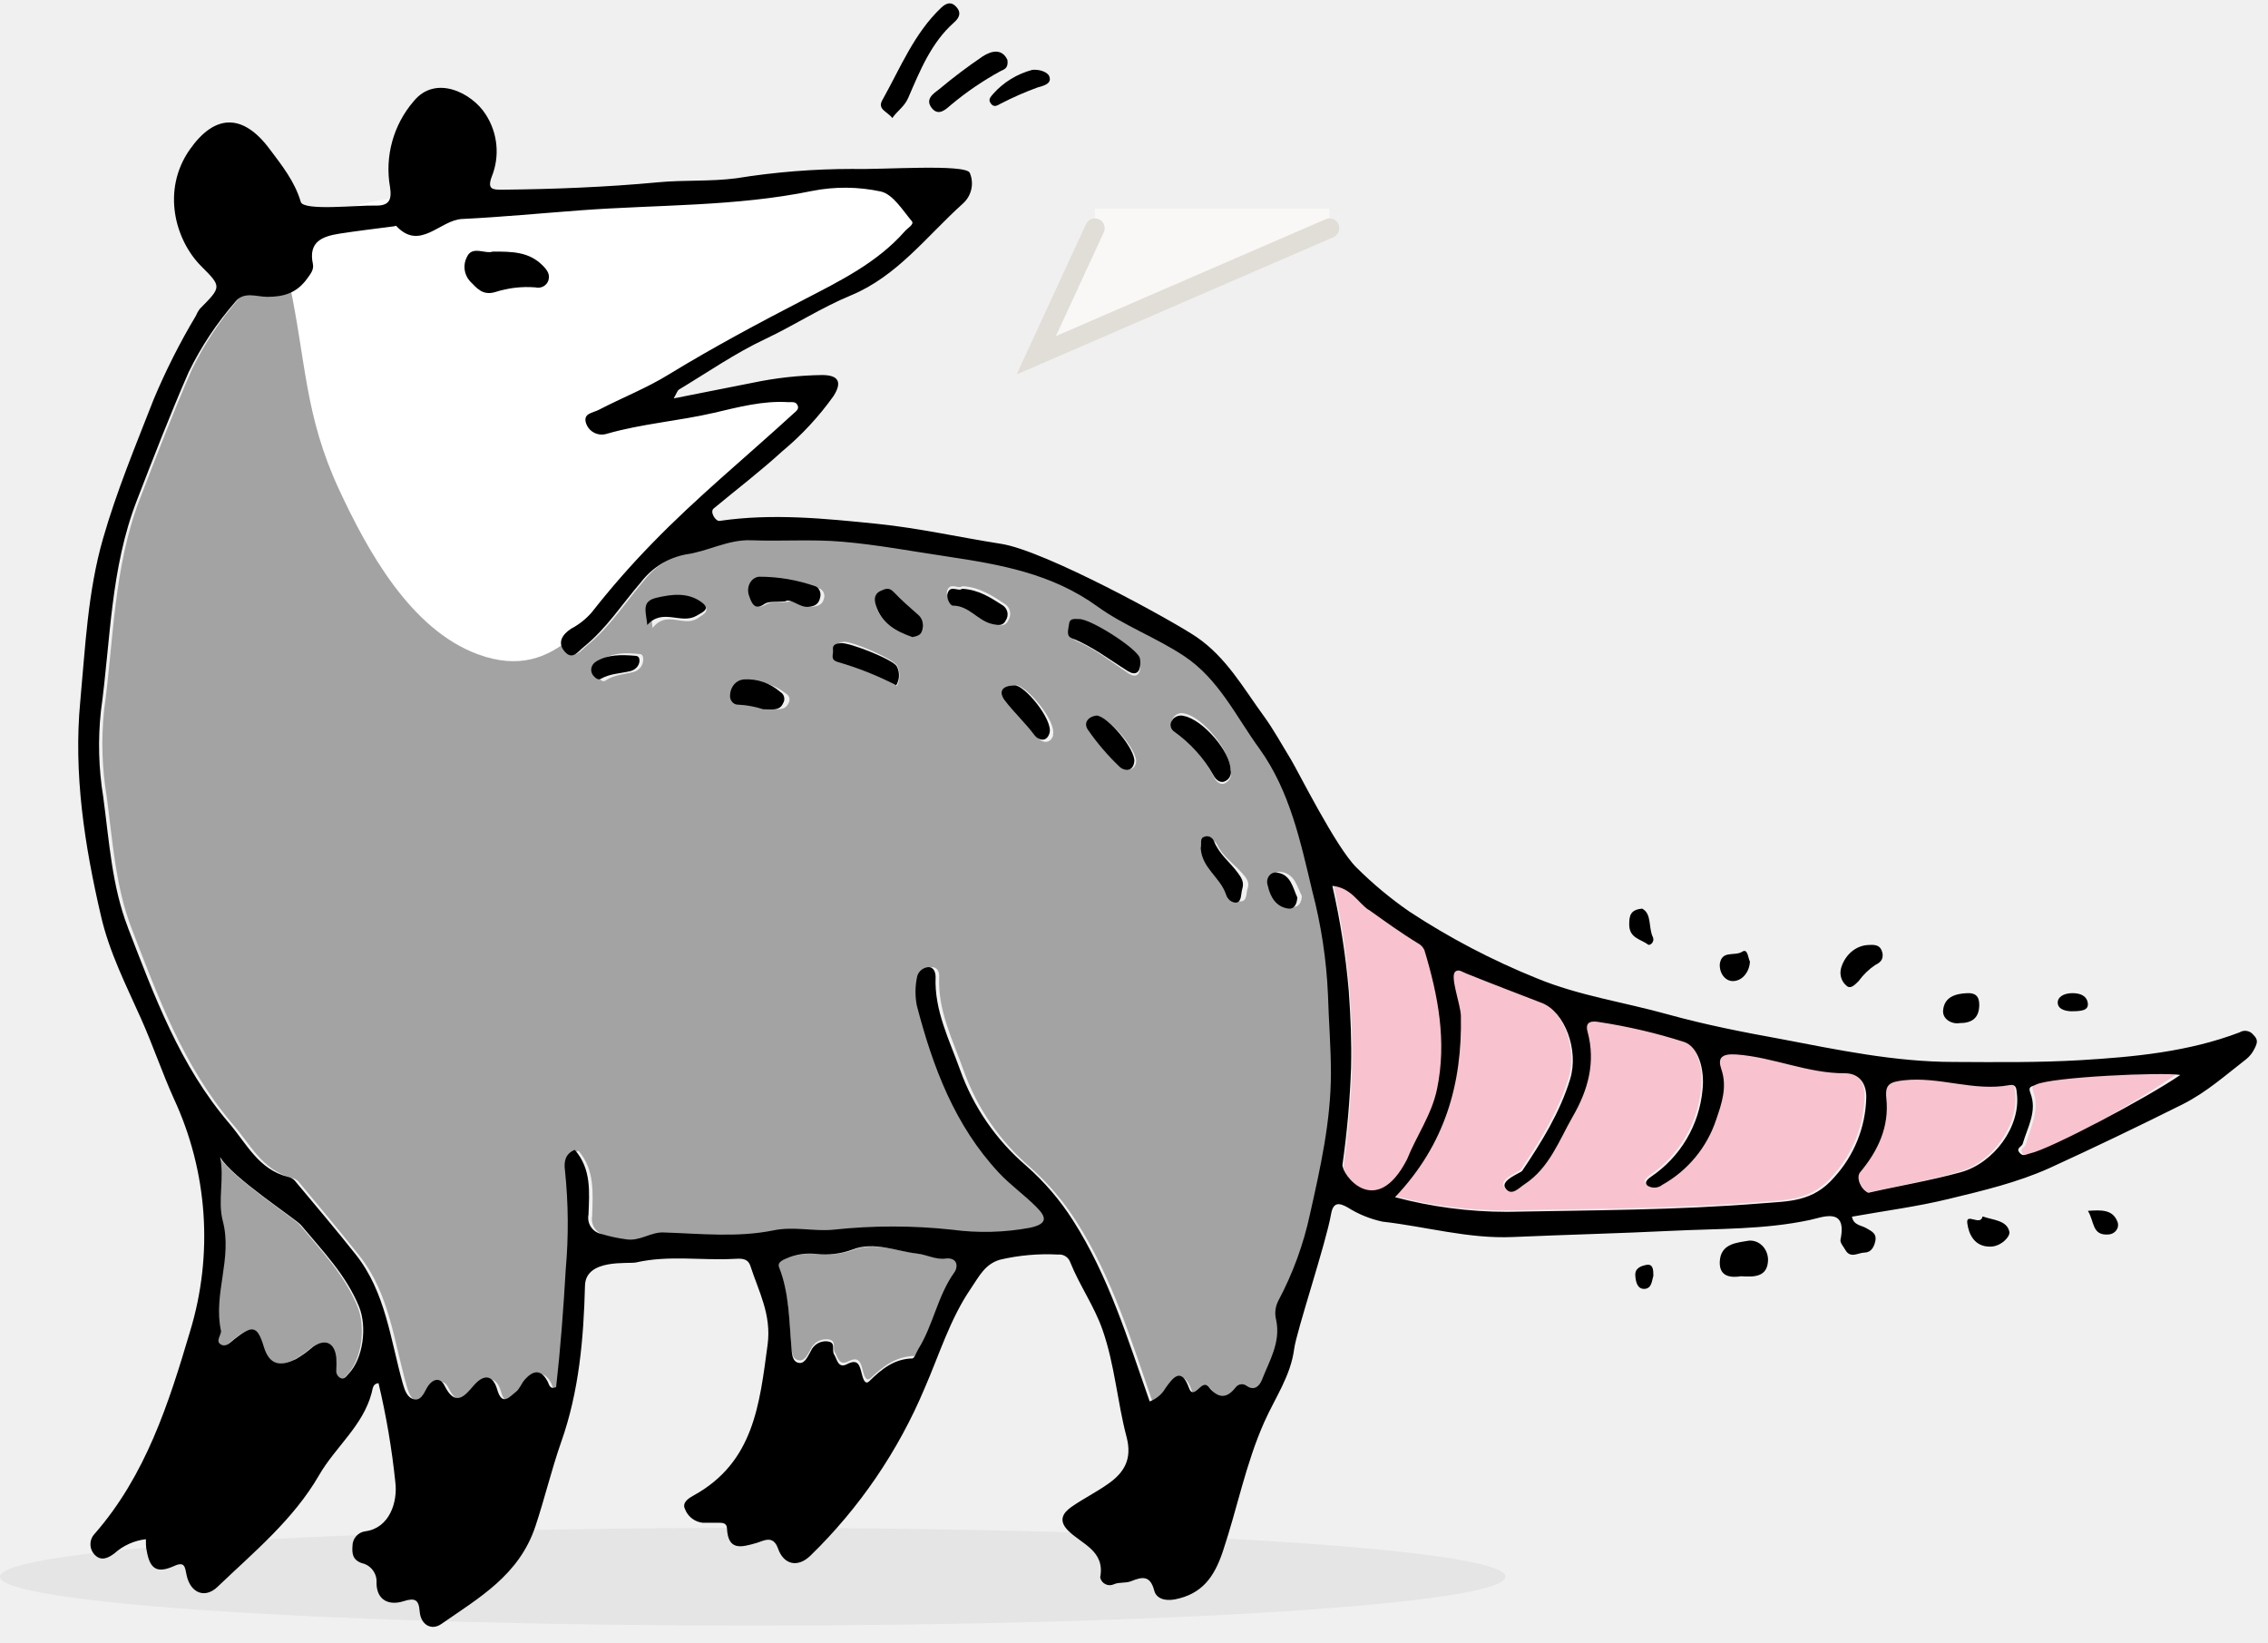
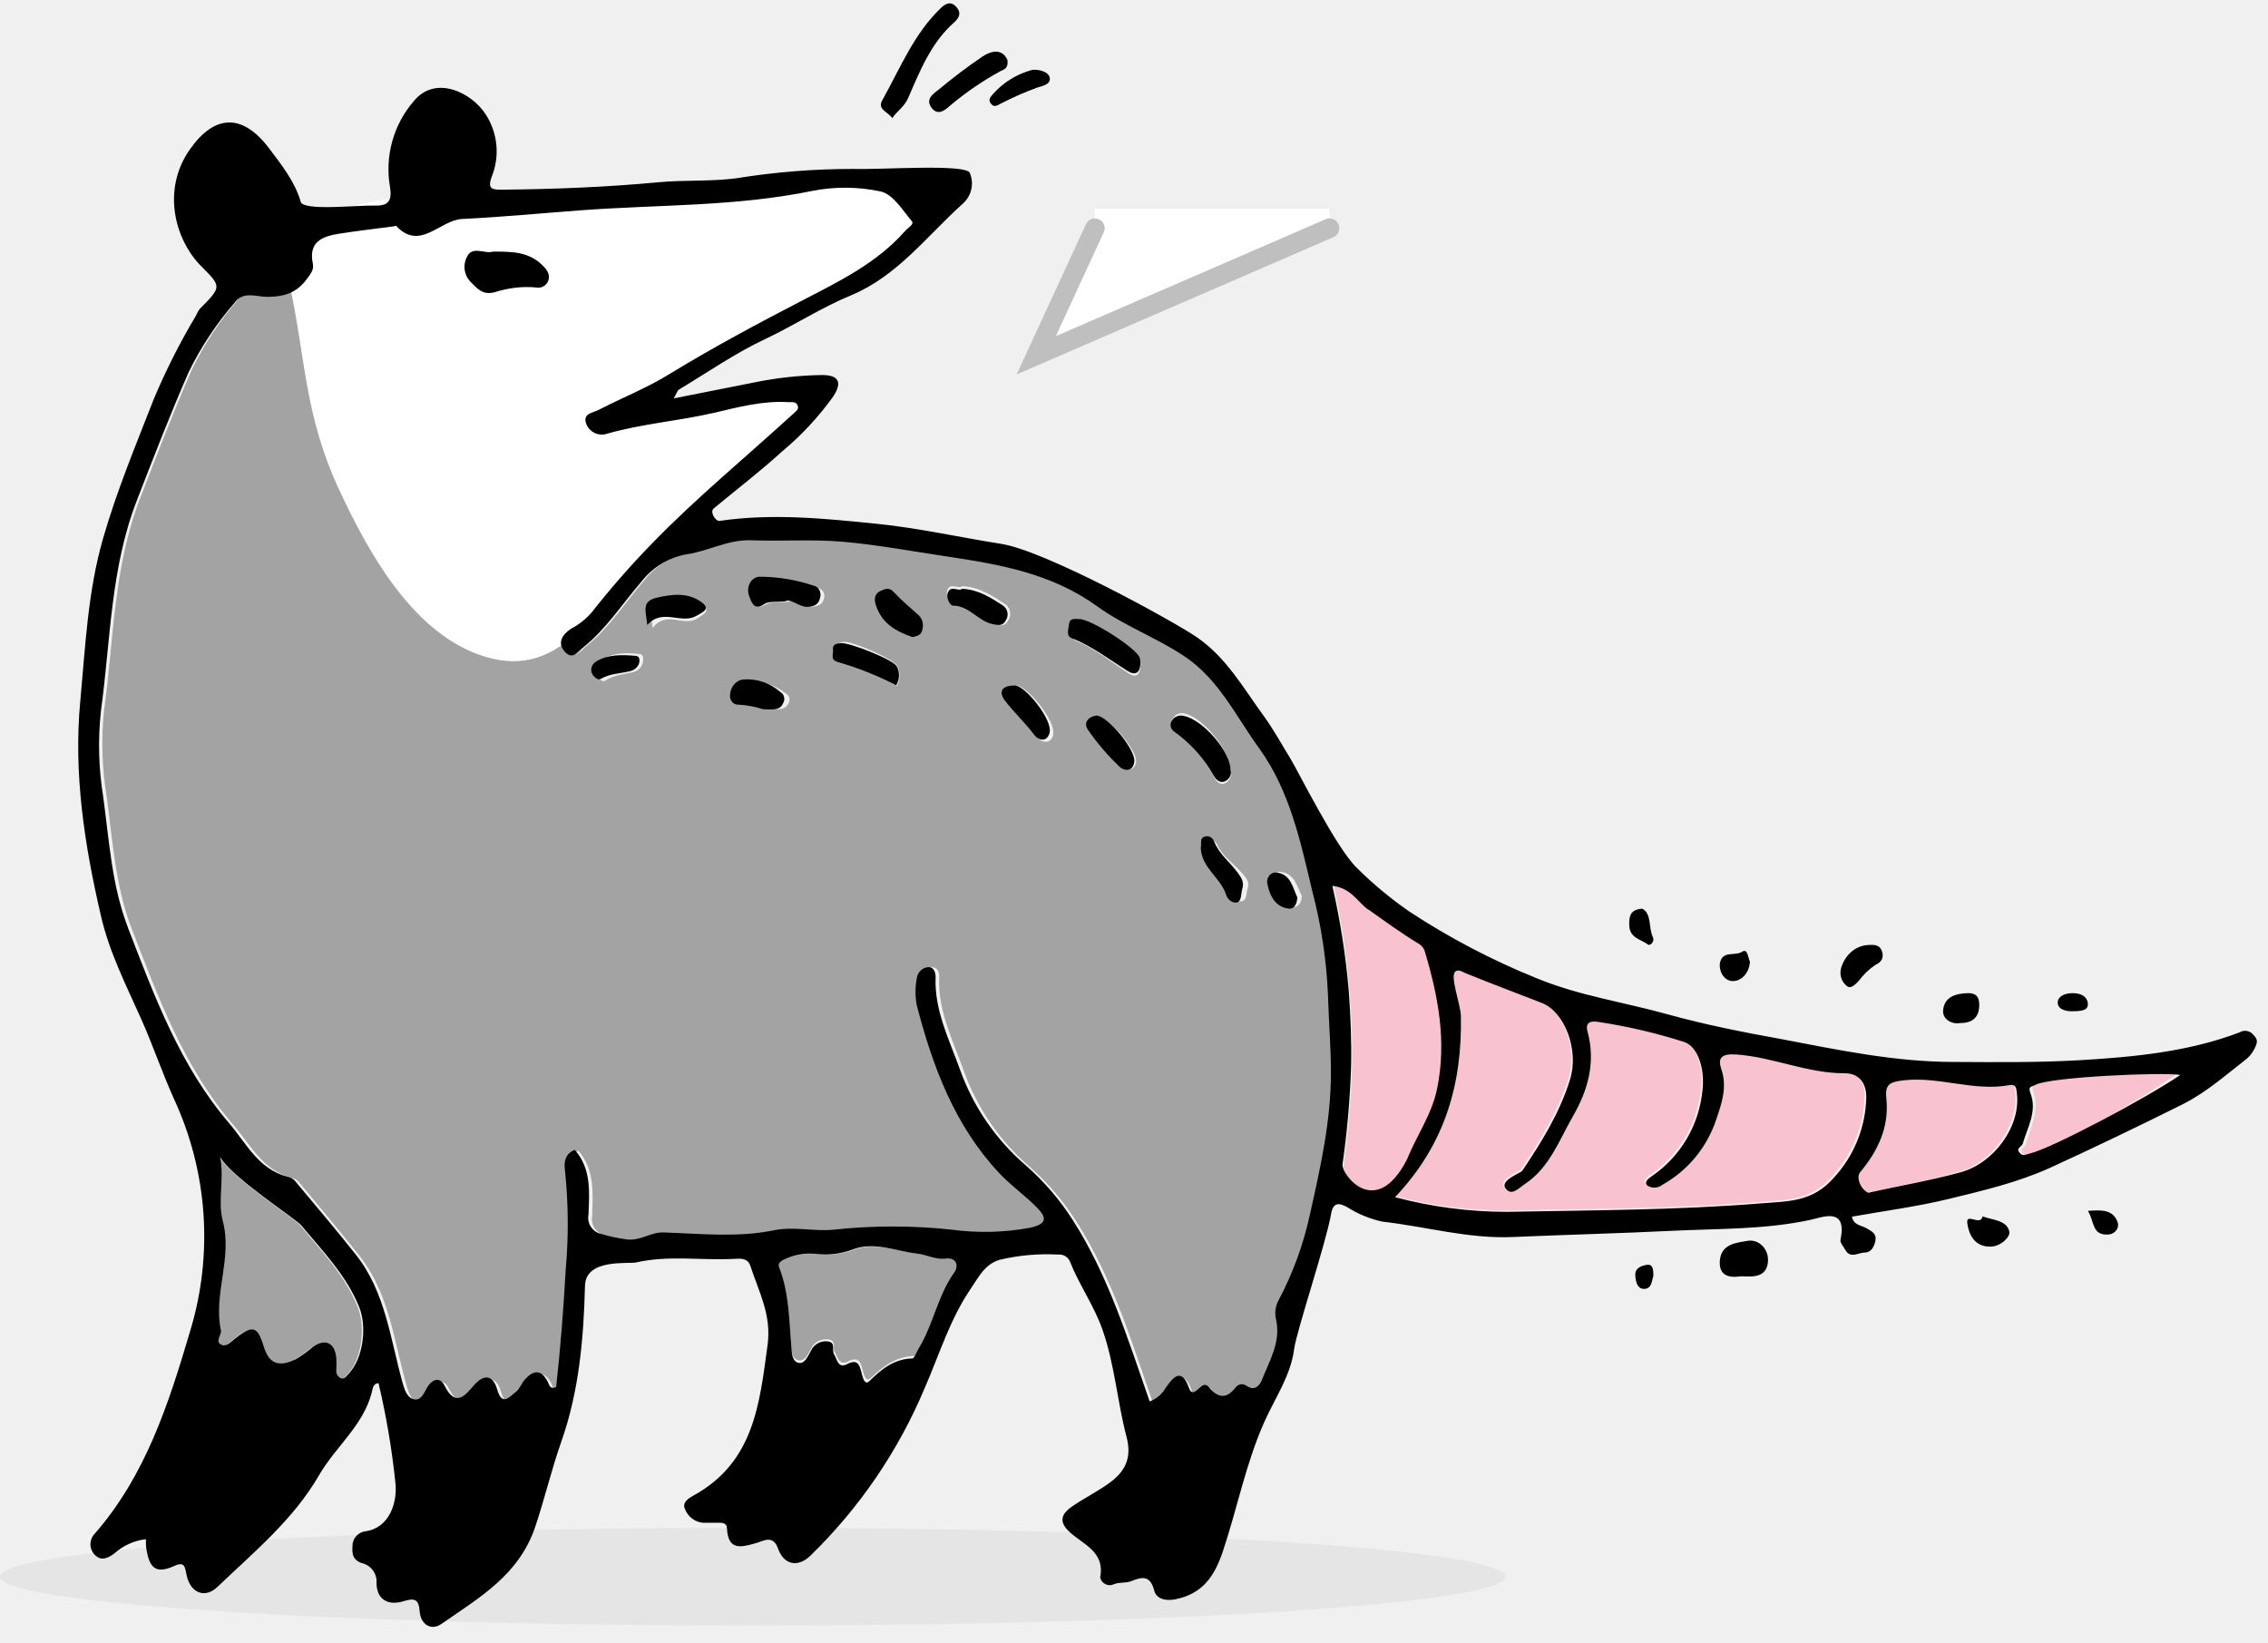
<svg xmlns="http://www.w3.org/2000/svg" width="116" height="84" viewBox="0 0 116 84" fill="none">
  <g id="Group 1">
    <path id="Vector" d="M15.045 69.541C15.362 69.36 15.661 69.15 15.939 68.912C16.573 68.468 17.06 68.704 17.13 69.495C17.143 69.698 17.143 69.902 17.13 70.105C17.119 70.189 17.134 70.275 17.173 70.35C17.212 70.425 17.273 70.486 17.347 70.525C17.54 70.617 17.638 70.43 17.747 70.317C18.514 69.523 18.71 67.875 18.293 66.844C17.624 65.196 16.419 63.957 15.322 62.634C15.066 62.327 11.748 60.163 11.191 59.129C11.415 60.244 11.051 61.391 11.328 62.429C11.836 64.338 10.83 66.177 11.233 68.076C11.275 68.273 10.928 68.591 11.212 68.782C11.496 68.972 11.689 68.694 11.913 68.524C12.845 67.787 13.094 67.818 13.423 68.902C13.714 69.908 14.306 69.869 15.045 69.541Z" fill="#A3A3A3" />
    <ellipse id="Ellipse 1" opacity="0.5" cx="38.5" cy="80.639" rx="38.5" ry="2.5" fill="#D9D9D9" />
    <path id="Vector_2" d="M69.155 54.641C69.098 56.314 68.952 57.983 68.718 59.641C68.652 60.14 70.404 62.532 72.009 59.383C72.488 58.158 73.267 57.076 73.54 55.745C74.047 53.268 73.614 50.907 72.897 48.565C72.829 48.413 72.713 48.289 72.568 48.211C71.698 47.676 70.876 47.071 70.05 46.473C69.501 46.073 69.169 45.341 68.204 45.238C68.602 47.025 68.877 48.838 69.026 50.663C69.134 51.99 69.187 53.31 69.155 54.641Z" fill="#F9C2CF" />
    <path id="Vector_3" d="M14.919 60.24C15.052 60.268 15.175 60.335 15.269 60.434C16.32 61.697 17.372 62.953 18.395 64.24C19.919 66.175 20.147 68.596 20.795 70.865C20.897 71.217 21.016 71.569 21.314 71.657C21.703 71.794 21.871 71.4 22.015 71.112C22.271 70.64 22.691 70.489 22.93 70.971C23.487 72.093 23.981 71.478 24.415 70.971C24.969 70.32 25.418 70.468 25.617 71.154C25.884 72.062 26.252 71.534 26.574 71.295C26.774 71.143 26.861 70.855 27.036 70.658C27.446 70.197 27.846 70.091 28.193 70.746C28.273 70.897 28.28 71.186 28.634 71.048C28.859 69.053 29.006 67.034 29.125 65C29.276 63.307 29.263 61.603 29.086 59.913C29.023 59.462 29.104 59.054 29.587 58.857C30.432 59.839 30.32 61.032 30.288 62.186C30.267 62.295 30.267 62.408 30.29 62.518C30.312 62.627 30.356 62.731 30.418 62.824C30.481 62.917 30.561 62.996 30.654 63.057C30.747 63.118 30.852 63.161 30.961 63.181C31.368 63.305 31.784 63.395 32.205 63.452C32.906 63.572 33.463 63.1 34.111 63.1C35.997 63.16 37.9 63.375 39.76 62.991C40.812 62.777 41.81 63.062 42.802 62.96C44.823 62.74 46.861 62.74 48.882 62.96C50.208 63.138 51.554 63.104 52.87 62.858C53.826 62.661 53.658 62.288 53.196 61.802C52.589 61.187 51.867 60.676 51.279 60.043C49.008 57.612 47.89 54.593 47.074 51.441C46.983 50.976 46.983 50.498 47.074 50.033C47.091 49.881 47.162 49.741 47.274 49.637C47.386 49.533 47.531 49.473 47.683 49.467C47.936 49.467 48.058 49.717 48.034 49.981C47.964 51.697 48.735 53.2 49.285 54.744C49.965 56.652 51.128 58.35 52.659 59.67C53.589 60.489 54.397 61.437 55.06 62.485C56.886 65.342 57.863 68.564 58.978 71.784C59.304 71.653 59.577 71.415 59.752 71.108C60.102 70.584 60.551 69.982 60.95 71.108C61.059 71.418 61.21 71.34 61.385 71.196C61.56 71.052 61.735 70.791 61.967 71.07C62.436 71.65 62.871 71.685 63.34 71.07C63.403 70.987 63.495 70.932 63.598 70.918C63.7 70.903 63.804 70.93 63.887 70.992C64.329 71.309 64.588 70.929 64.679 70.686C65.064 69.701 65.646 68.758 65.404 67.607C65.32 67.279 65.358 66.931 65.513 66.629C66.256 65.23 66.801 63.733 67.132 62.182C67.672 59.786 68.204 57.394 68.204 54.92C68.204 53.58 68.089 52.239 68.054 50.906C67.976 49.114 67.71 47.336 67.258 45.6C66.641 43.063 66.116 40.446 64.553 38.261C63.368 36.6 62.499 34.686 60.698 33.497C59.272 32.544 57.625 31.939 56.269 30.95C53.938 29.254 51.307 28.793 48.605 28.385C46.811 28.114 45.024 27.776 43.219 27.622C41.681 27.488 40.118 27.622 38.572 27.548C37.377 27.502 36.354 28.125 35.205 28.279C34.306 28.458 33.503 28.958 32.945 29.687C31.981 30.809 31.192 32.076 30.015 33.022C29.71 33.269 29.43 33.726 29.03 33.265C28.631 32.804 28.932 32.371 29.36 32.093C29.758 31.882 30.114 31.6 30.411 31.259C31.375 30.024 32.404 28.841 33.495 27.716C35.773 25.338 38.317 23.248 40.734 21.032C40.857 20.919 41.022 20.799 40.941 20.616C40.861 20.434 40.675 20.465 40.468 20.451C39.161 20.363 37.896 20.712 36.677 20.997C34.851 21.422 32.976 21.556 31.171 22.08C30.958 22.145 30.727 22.122 30.53 22.017C30.333 21.911 30.186 21.732 30.12 21.517C29.973 21.021 30.453 21.018 30.779 20.845C31.97 20.223 33.232 19.712 34.364 19.023C36.617 17.643 38.919 16.398 41.274 15.177C43.114 14.22 44.989 13.288 46.404 11.691C46.555 11.522 46.916 11.321 46.779 11.152C46.303 10.579 45.805 9.745 45.188 9.625C44.034 9.377 42.842 9.367 41.684 9.597C37.773 10.406 33.8 10.301 29.857 10.593C27.835 10.744 25.799 10.945 23.791 11.04C22.653 11.096 21.64 12.714 20.417 11.392C20.417 11.392 20.357 11.409 20.322 11.413C19.394 11.536 18.465 11.645 17.543 11.789C16.622 11.933 15.914 12.187 16.163 13.358C16.226 13.643 16.051 13.847 15.865 14.108C15.329 14.85 14.674 15.043 13.822 15.04C13.282 15.04 12.634 14.752 12.207 15.283C11.251 16.38 10.445 17.6 9.81 18.91C8.863 21.077 8.015 23.287 7.164 25.493C5.804 29.011 5.822 32.702 5.324 36.326C5.171 37.797 5.215 39.282 5.457 40.741C5.762 43.004 5.902 45.315 6.719 47.451C8.075 50.969 9.382 54.551 11.916 57.51C12.82 58.544 13.415 59.846 14.919 60.24ZM65.534 44.597C66.235 44.703 66.337 45.35 66.585 45.825C66.568 46.177 66.403 46.42 66.102 46.381C65.443 46.3 65.117 45.811 64.991 45.217C64.962 45.138 64.954 45.052 64.969 44.969C64.985 44.886 65.022 44.809 65.077 44.746C65.132 44.682 65.204 44.635 65.284 44.609C65.363 44.583 65.449 44.579 65.531 44.597H65.534ZM63.551 44.678C63.74 44.9 63.926 45.118 63.81 45.442C63.726 45.681 63.792 46.061 63.477 46.103C63.35 46.107 63.225 46.069 63.122 45.996C63.018 45.922 62.941 45.817 62.902 45.695C62.569 44.883 61.585 44.467 61.518 43.517C61.585 43.296 61.438 43.042 61.732 42.976C61.829 42.943 61.934 42.947 62.028 42.986C62.123 43.024 62.2 43.096 62.247 43.187C62.534 43.816 63.12 44.175 63.547 44.678H63.551ZM60.001 36.727C60.059 36.625 60.152 36.546 60.261 36.505C60.371 36.463 60.492 36.461 60.604 36.498C61.55 36.702 62.955 38.444 62.948 39.436C62.98 39.563 62.966 39.697 62.907 39.815C62.849 39.932 62.75 40.023 62.629 40.073C62.359 40.168 62.17 39.911 62.079 39.721C61.602 38.794 60.929 37.983 60.106 37.346C60.011 37.278 59.946 37.174 59.927 37.058C59.907 36.942 59.934 36.823 60.001 36.727ZM57.376 39.228C56.782 38.678 56.245 38.067 55.775 37.406C55.505 37.019 55.799 36.727 56.195 36.681C56.787 36.716 58.172 38.416 58.108 38.954C58.045 39.492 57.548 39.387 57.369 39.228H57.376ZM54.923 32.033C54.958 31.756 55.214 31.819 55.4 31.815C55.946 31.815 58.133 33.276 58.294 33.772C58.315 33.856 58.325 33.942 58.326 34.028C58.326 34.521 58.094 34.69 57.716 34.437C56.837 33.856 56.017 33.188 55.032 32.772C54.745 32.663 54.874 32.287 54.906 32.051L54.923 32.033ZM53.872 37.596C53.711 38.11 53.248 37.969 53.041 37.698C52.537 37.037 51.913 36.491 51.401 35.847C51.163 35.548 51.051 35.063 51.952 35.042C52.467 35.021 54.072 36.896 53.851 37.596H53.872ZM48.437 30.236C48.574 29.733 49.026 30.158 49.218 29.979C50.112 30.025 50.764 30.475 51.419 30.904C51.544 30.994 51.63 31.128 51.659 31.279C51.688 31.43 51.659 31.587 51.577 31.717C51.426 32.044 51.16 32.012 50.82 31.924C50.052 31.731 49.6 30.915 48.717 30.911C48.602 30.915 48.374 30.507 48.437 30.236ZM45.038 30.362C45.311 30.243 45.483 30.179 45.739 30.419C46.138 30.809 46.58 31.154 47.011 31.513C47.113 31.601 47.185 31.72 47.216 31.852C47.247 31.985 47.235 32.123 47.182 32.248C47.112 32.477 46.856 32.508 46.685 32.544C45.833 32.269 45.104 31.903 44.82 31.034C44.757 30.82 44.684 30.521 45.052 30.359L45.038 30.362ZM42.778 33.177C42.746 32.913 42.932 32.864 43.156 32.825C43.584 32.783 45.711 33.708 45.896 34.06C45.973 34.221 46.011 34.398 46.007 34.577C46.003 34.755 45.956 34.93 45.872 35.087C44.965 34.568 44.005 34.148 43.009 33.835C42.634 33.694 42.83 33.392 42.791 33.159L42.778 33.177ZM38.923 29.659C39.938 29.657 40.948 29.806 41.919 30.102C42.013 30.143 42.089 30.219 42.13 30.313C42.172 30.408 42.176 30.514 42.143 30.612C42.07 30.922 41.845 31.003 41.547 31.031C41.039 31.08 40.608 30.619 40.297 30.781C39.788 30.827 39.438 30.76 39.203 30.901C38.709 31.196 38.541 30.901 38.397 30.549C38.347 30.454 38.322 30.349 38.325 30.242C38.327 30.136 38.357 30.031 38.411 29.939C38.465 29.848 38.542 29.771 38.634 29.718C38.726 29.664 38.831 29.635 38.937 29.634L38.923 29.659ZM38.275 34.866C38.967 34.822 39.651 35.038 40.195 35.471C40.239 35.494 40.277 35.527 40.308 35.566C40.338 35.606 40.36 35.651 40.372 35.7C40.383 35.749 40.385 35.799 40.375 35.848C40.366 35.897 40.346 35.944 40.318 35.985C40.16 36.319 39.834 36.284 39.287 36.263C38.859 36.138 38.418 36.066 37.973 36.048C37.914 36.05 37.854 36.038 37.8 36.014C37.745 35.991 37.696 35.955 37.657 35.91C37.618 35.865 37.589 35.811 37.573 35.754C37.557 35.696 37.553 35.636 37.563 35.577C37.574 35.391 37.653 35.216 37.784 35.085C37.915 34.954 38.09 34.876 38.275 34.866ZM33.793 30.644C34.493 30.443 35.247 30.341 35.895 30.858C36.351 31.228 36.06 31.376 35.681 31.622C34.953 32.1 34.101 31.182 33.379 32.118C33.302 31.397 33.116 30.837 33.782 30.644H33.793ZM30.737 33.779C31.322 33.364 32.026 33.374 32.717 33.451C32.874 33.451 32.903 33.61 32.899 33.754C32.893 33.889 32.847 34.019 32.765 34.127C32.684 34.234 32.572 34.314 32.444 34.356C31.946 34.496 31.417 34.5 30.961 34.813C30.821 34.908 30.656 34.732 30.565 34.591C30.488 34.461 30.462 34.306 30.493 34.157C30.523 34.008 30.608 33.875 30.73 33.786L30.737 33.779ZM24.079 13.02C24.335 12.447 24.969 12.901 25.326 12.76C26.262 12.76 27.078 12.76 27.751 13.464C27.997 13.721 28.102 13.921 28.028 14.213C27.988 14.342 27.899 14.451 27.781 14.516C27.663 14.582 27.524 14.599 27.394 14.565C26.736 14.511 26.075 14.591 25.449 14.801C24.818 14.984 24.545 14.575 24.212 14.234C24.076 14.068 23.991 13.865 23.968 13.65C23.945 13.436 23.985 13.22 24.082 13.027L24.079 13.02Z" fill="#A3A3A3" />
    <path id="Vector_4" d="M14.804 14.493C15.654 18.467 15.576 21.239 17.34 25.034C18.776 28.122 20.988 32.198 24.449 33.466C28.612 34.991 30.351 31.204 32.74 28.607C35.128 26.011 37.926 23.899 40.385 21.464C41.09 20.761 41.69 20.368 41.817 19.451C40.406 19.321 39.062 20.213 37.619 20.354C35.855 20.526 34.14 20.122 32.535 20.838C35.192 19.619 37.742 17.926 40.261 16.422C41.99 15.389 47.275 13.26 47.511 10.993C47.864 7.564 40.134 9.163 38.092 9.342C34.412 9.665 30.616 9.472 26.802 9.809C23.511 10.101 15.848 9.272 15.044 13.323L14.804 14.493Z" fill="white" />
    <path id="Vector_5" d="M48.519 64.378C47.99 64.436 47.529 64.187 47.036 64.129C45.914 64.006 44.782 63.505 43.66 63.921C43.06 64.135 42.415 64.212 41.778 64.146C41.295 64.091 40.804 64.149 40.349 64.314C40.103 64.412 39.71 64.518 39.828 64.808C40.36 66.098 40.346 67.45 40.471 68.794C40.492 69.026 40.471 69.549 40.896 69.576C41.185 69.596 41.328 69.235 41.485 68.972C41.556 68.822 41.673 68.696 41.82 68.612C41.968 68.527 42.139 68.487 42.31 68.497C42.835 68.535 42.557 68.948 42.696 69.156C42.835 69.364 42.896 69.839 43.328 69.654C43.928 69.34 44.011 69.654 44.121 70.064C44.171 70.241 44.268 70.729 44.532 70.48C45.179 69.876 45.815 69.374 46.768 69.351C46.879 69.351 46.979 69.043 47.083 68.883C47.865 67.682 48.083 66.235 48.958 65.064C49.154 64.788 49.126 64.31 48.519 64.378Z" fill="#A3A3A3" />
    <path id="Vector_6" d="M95.139 59.916C94.927 60.176 95.159 60.789 95.555 60.981C97.069 60.655 98.674 60.371 100.223 59.916C101.9 59.445 103.266 57.546 103.065 55.836C103.033 55.574 103.023 55.339 102.694 55.4C100.892 55.754 99.148 54.942 97.343 55.151C96.674 55.229 96.397 55.339 96.473 56.063C96.618 57.56 96.047 58.809 95.139 59.916Z" fill="#F9C2CF" />
    <path id="Vector_7" d="M103.976 59.043C104.994 58.805 109.816 56.05 111.418 54.854C110.573 54.694 105.028 54.957 104.261 55.373C104.044 55.49 103.857 55.447 104 55.838C104.339 56.791 103.85 57.665 103.613 58.528C103.568 58.692 103.249 58.758 103.47 59.021C103.643 59.222 103.786 59.087 103.976 59.043Z" fill="#F9C2CF" />
    <path id="Vector_8" d="M71.291 61.156C73.159 61.655 75.083 61.907 77.016 61.907C81.352 61.822 85.687 61.822 90.015 61.472C91.378 61.363 92.638 61.419 93.734 60.132C94.746 59.021 95.326 57.582 95.366 56.079C95.387 55.43 95.086 54.806 94.27 54.81C92.372 54.81 90.625 53.986 88.737 53.849C87.942 53.793 87.774 54.052 87.96 54.596C88.278 55.528 87.96 56.37 87.701 57.18C87.231 58.6 86.248 59.794 84.945 60.525C84.84 60.609 84.713 60.658 84.579 60.666C84.445 60.675 84.313 60.641 84.199 60.571C83.985 60.392 84.227 60.22 84.377 60.104C85.115 59.605 85.733 58.947 86.187 58.18C86.64 57.412 86.918 56.553 87 55.665C87.126 54.575 86.79 53.442 86.072 53.211C84.645 52.756 83.183 52.417 81.702 52.197C81.352 52.141 80.97 52.145 81.121 52.692C81.544 54.259 81.142 55.693 80.364 57.036C79.664 58.263 79.159 59.666 77.913 60.497C77.626 60.686 77.213 61.16 76.915 60.69C76.663 60.301 77.71 59.925 77.78 59.82C78.764 58.344 79.706 56.833 80.231 55.122C80.693 53.607 79.933 51.671 78.792 51.223C77.514 50.721 76.225 50.23 74.94 49.718C74.751 49.641 74.561 49.487 74.383 49.599C74.068 49.795 74.646 51.296 74.66 51.875C74.726 55.339 73.854 58.456 71.291 61.156Z" fill="#F9C2CF" />
    <path id="Vector_9" d="M16.324 75.44C17.158 73.998 18.568 72.919 19.009 71.238C19.069 71.007 19.066 70.769 19.36 70.741C19.755 72.406 20.042 74.095 20.219 75.797C20.349 76.824 19.921 78.147 18.698 78.315C18.512 78.337 18.341 78.426 18.218 78.566C18.094 78.705 18.027 78.885 18.028 79.072C18.003 79.457 18.028 79.772 18.498 79.944C18.726 79.992 18.928 80.121 19.068 80.308C19.208 80.494 19.275 80.724 19.258 80.956C19.258 81.821 19.875 82.136 20.636 81.894C21.222 81.709 21.418 81.807 21.464 82.406C21.516 83.106 22.07 83.407 22.568 83.061C24.489 81.723 26.547 80.574 27.385 78.06C27.862 76.631 28.206 75.164 28.703 73.749C29.619 71.157 29.85 68.468 29.92 65.754C29.955 64.353 32.15 64.654 32.532 64.567C34.194 64.189 35.87 64.472 37.535 64.385C37.886 64.367 38.236 64.332 38.376 64.735C38.8 66.048 39.467 67.228 39.26 68.776C38.85 71.812 38.559 74.785 35.484 76.48C35.263 76.603 34.86 76.831 35.035 77.181C35.106 77.37 35.229 77.535 35.388 77.659C35.548 77.782 35.739 77.859 35.94 77.881C36.206 77.881 36.476 77.881 36.746 77.881C36.942 77.881 37.167 77.881 37.181 78.158C37.237 79.338 37.917 79.135 38.702 78.911C39.053 78.809 39.54 78.484 39.793 79.198C40.087 80.035 40.802 80.182 41.437 79.576C43.953 77.133 45.948 74.208 47.302 70.975C48.049 69.263 48.593 67.449 49.665 65.887C50.065 65.302 50.367 64.654 51.145 64.427C52.117 64.199 53.117 64.11 54.114 64.164C54.248 64.149 54.382 64.18 54.495 64.251C54.608 64.323 54.694 64.43 54.739 64.556C55.215 65.747 55.966 66.794 56.393 68.02C57.017 69.806 57.144 71.69 57.62 73.493C57.911 74.596 57.522 75.286 56.719 75.861C56.106 76.302 55.419 76.638 54.798 77.072C54.353 77.384 54.125 77.773 54.63 78.28C55.331 78.981 56.527 79.306 56.271 80.676C56.286 80.75 56.317 80.819 56.363 80.879C56.409 80.939 56.468 80.988 56.536 81.021C56.603 81.055 56.678 81.073 56.753 81.074C56.829 81.075 56.904 81.058 56.972 81.026C57.231 80.907 57.575 80.98 57.845 80.872C58.42 80.641 58.827 80.553 59.037 81.355C59.135 81.733 59.545 81.901 60.089 81.8C61.491 81.527 62.108 80.644 62.543 79.349C63.282 77.149 63.714 74.852 64.671 72.712C65.214 71.494 66.014 70.37 66.192 68.99C66.312 68.079 67.826 63.562 68.079 62.094C68.184 61.485 68.475 61.502 68.913 61.744C69.463 62.094 70.071 62.343 70.708 62.48C72.931 62.732 75.112 63.366 77.369 63.267C80.087 63.148 82.807 63.082 85.524 62.949C87.877 62.833 90.236 62.893 92.568 62.395C93.199 62.263 94.492 61.695 94.135 63.401C94.103 63.555 94.282 63.751 94.384 63.929C94.643 64.385 95.043 64.066 95.365 64.062C95.688 64.059 95.849 63.796 95.916 63.474C95.996 63.078 95.723 62.973 95.46 62.816C95.197 62.658 94.808 62.676 94.72 62.227C96.396 61.926 98.058 61.713 99.678 61.317C101.431 60.893 103.184 60.477 104.814 59.745C107.11 58.694 109.372 57.608 111.643 56.474C112.87 55.854 113.835 54.982 114.883 54.173C115.065 54.026 115.211 53.841 115.311 53.63C115.451 53.353 115.51 53.175 115.255 52.93C115.174 52.824 115.056 52.753 114.925 52.729C114.795 52.705 114.659 52.73 114.546 52.8C111.927 53.798 109.154 54.057 106.402 54.222C104.26 54.348 102.093 54.324 99.934 54.313C96.908 54.313 93.974 53.69 91.064 53.136C89.135 52.786 87.207 52.408 85.3 51.879C83.07 51.256 80.76 50.927 78.6 50.034C76.321 49.114 74.139 47.972 72.086 46.623C71.12 45.955 70.215 45.203 69.383 44.374C68.331 43.348 66.385 39.426 66.007 38.81C65.558 38.081 65.148 37.325 64.646 36.632C63.594 35.196 62.729 33.627 61.203 32.583C59.969 31.743 53.448 28.16 51.201 27.814C49.097 27.485 46.994 27.008 44.862 26.791C42.173 26.518 39.509 26.245 36.799 26.641C36.602 26.669 36.29 26.182 36.501 26.007C37.672 25.033 38.885 24.109 40.007 23.083C40.998 22.26 41.878 21.312 42.626 20.264C43.092 19.542 42.889 19.178 42.036 19.181C40.845 19.199 39.658 19.332 38.492 19.577L34.457 20.376C34.604 20.127 34.639 19.976 34.734 19.92C36.199 19.038 37.615 18.054 39.155 17.332C40.634 16.632 42.002 15.736 43.516 15.109C45.897 14.125 47.411 12.062 49.252 10.409C49.466 10.217 49.615 9.963 49.678 9.682C49.741 9.402 49.715 9.108 49.602 8.844C49.413 8.367 45.097 8.686 43.621 8.64C41.625 8.64 39.632 8.799 37.661 9.117C36.325 9.292 34.99 9.197 33.664 9.323C31.01 9.572 28.349 9.674 25.688 9.702C25.222 9.702 24.903 9.702 25.148 9.043C25.359 8.523 25.441 7.96 25.386 7.402C25.331 6.844 25.141 6.308 24.833 5.839C24.153 4.771 22.291 3.79 21.159 5.177C20.644 5.774 20.268 6.479 20.059 7.239C19.85 7.999 19.812 8.796 19.949 9.572C20.051 10.223 19.9 10.532 19.206 10.514C18.28 10.489 15.525 10.801 15.384 10.328C15.076 9.278 14.417 8.458 13.789 7.621C12.418 5.786 10.984 5.828 9.708 7.646C8.25 9.726 8.958 12.283 10.297 13.62C11.349 14.671 11.332 14.671 10.217 15.799C10.136 15.906 10.07 16.024 10.02 16.149C9.199 17.523 8.476 18.955 7.857 20.432C6.939 22.785 5.967 25.114 5.27 27.544C4.488 30.258 4.365 33.081 4.106 35.861C3.755 39.549 4.32 43.215 5.158 46.819C5.585 48.699 6.448 50.38 7.219 52.11C7.819 53.452 8.288 54.849 8.891 56.187C10.628 59.925 10.921 64.173 9.715 68.114C8.625 71.795 7.447 75.468 4.835 78.452C4.695 78.601 4.621 78.799 4.626 79.003C4.632 79.207 4.719 79.4 4.867 79.541C5.175 79.839 5.512 79.702 5.848 79.45C6.297 79.046 6.861 78.792 7.461 78.722C7.461 78.935 7.461 79.135 7.507 79.328C7.671 80.266 8.046 80.48 8.909 80.091C9.47 79.835 9.459 80.168 9.547 80.574C9.747 81.488 10.494 81.765 11.121 81.162C12.99 79.373 15.002 77.727 16.324 75.44ZM48.81 65.078C47.951 66.276 47.737 67.764 46.969 68.997C46.868 69.165 46.77 69.473 46.661 69.477C45.725 69.504 45.097 70.016 44.466 70.636C44.207 70.891 44.115 70.391 44.063 70.208C43.958 69.806 43.874 69.469 43.285 69.788C42.86 69.977 42.818 69.529 42.664 69.277C42.51 69.025 42.801 68.639 42.285 68.601C42.117 68.59 41.949 68.631 41.804 68.718C41.66 68.805 41.545 68.934 41.476 69.088C41.321 69.357 41.178 69.725 40.897 69.708C40.487 69.68 40.501 69.144 40.48 68.906C40.357 67.529 40.371 66.139 39.849 64.815C39.733 64.521 40.119 64.413 40.361 64.308C40.807 64.138 41.289 64.079 41.763 64.136C42.389 64.204 43.021 64.124 43.611 63.905C44.712 63.478 45.823 63.992 46.924 64.118C47.411 64.174 47.863 64.434 48.379 64.374C48.985 64.304 49.013 64.794 48.81 65.078ZM103.454 58.498C103.699 57.654 104.204 56.838 103.853 55.92C103.709 55.549 103.902 55.591 104.123 55.476C104.916 55.077 110.641 54.824 111.514 54.978C109.859 56.12 104.877 58.764 103.829 58.992C103.632 59.034 103.478 59.167 103.306 58.971C103.078 58.718 103.408 58.655 103.454 58.498ZM97.367 55.252C99.194 55.045 100.961 55.836 102.78 55.497C103.113 55.434 103.131 55.665 103.156 55.927C103.359 57.615 101.981 59.489 100.281 59.955C98.7 60.389 97.094 60.655 95.558 61.005C95.159 60.823 94.924 60.217 95.138 59.955C96.056 58.859 96.635 57.629 96.48 56.162C96.403 55.448 96.666 55.336 97.367 55.252ZM74.452 49.676C74.631 49.564 74.803 49.718 75.01 49.795C76.286 50.31 77.573 50.797 78.866 51.298C80.013 51.746 80.77 53.683 80.307 55.192C79.785 56.901 78.845 58.41 77.853 59.885C77.783 59.986 76.735 60.361 76.987 60.753C77.296 61.222 77.688 60.753 77.986 60.56C79.245 59.731 79.739 58.33 80.441 57.104C81.219 55.763 81.622 54.334 81.198 52.765C81.047 52.219 81.447 52.212 81.78 52.271C83.261 52.495 84.722 52.836 86.148 53.294C86.849 53.539 87.2 54.67 87.077 55.745C86.995 56.632 86.717 57.49 86.263 58.257C85.809 59.023 85.19 59.68 84.451 60.179C84.301 60.284 84.059 60.469 84.272 60.645C84.386 60.715 84.519 60.748 84.653 60.74C84.787 60.732 84.915 60.683 85.019 60.599C86.325 59.869 87.309 58.677 87.778 57.258C88.052 56.449 88.357 55.605 88.038 54.677C87.852 54.131 88.02 53.875 88.816 53.931C90.702 54.068 92.452 54.901 94.356 54.891C95.169 54.891 95.474 55.511 95.453 56.159C95.412 57.66 94.832 59.097 93.819 60.207C92.718 61.492 91.46 61.432 90.096 61.545C85.763 61.895 81.422 61.895 77.082 61.979C75.147 61.979 73.22 61.727 71.35 61.229C73.916 58.533 74.789 55.42 74.719 51.953C74.708 51.382 74.13 49.883 74.445 49.687L74.452 49.676ZM70 46.525C70.831 47.117 71.655 47.715 72.524 48.244C72.67 48.321 72.786 48.444 72.854 48.594C73.555 50.916 74.007 53.252 73.499 55.7C73.225 57.017 72.447 58.088 71.963 59.3C70.354 62.416 68.601 60.049 68.664 59.556C68.898 57.915 69.045 56.263 69.102 54.607C69.134 53.291 69.081 51.984 68.983 50.667C68.829 48.863 68.549 47.072 68.145 45.306C69.109 45.408 69.442 46.147 69.993 46.532L70 46.525ZM6.542 47.435C5.722 45.316 5.585 43.012 5.28 40.757C5.043 39.306 5.003 37.83 5.161 36.369C5.659 32.762 5.641 29.092 7.002 25.587C7.854 23.391 8.702 21.192 9.649 19.034C10.285 17.73 11.091 16.516 12.047 15.424C12.475 14.892 13.123 15.179 13.663 15.182C14.511 15.182 15.171 14.993 15.707 14.254C15.896 13.995 16.058 13.788 16.005 13.508C15.752 12.342 16.51 12.083 17.386 11.946C18.263 11.81 19.237 11.694 20.166 11.572C20.198 11.572 20.247 11.537 20.261 11.551C21.481 12.864 22.494 11.253 23.637 11.2C25.646 11.102 27.683 10.906 29.706 10.756C33.654 10.461 37.626 10.57 41.539 9.765C42.697 9.536 43.89 9.546 45.045 9.793C45.662 9.926 46.16 10.742 46.636 11.312C46.777 11.477 46.412 11.663 46.261 11.848C44.859 13.435 42.969 14.366 41.129 15.319C38.786 16.53 36.469 17.77 34.215 19.146C33.082 19.847 31.82 20.34 30.628 20.96C30.302 21.128 29.822 21.136 29.969 21.629C30.035 21.843 30.182 22.021 30.379 22.126C30.576 22.231 30.807 22.254 31.021 22.19C32.826 21.668 34.702 21.535 36.529 21.111C37.749 20.827 39.014 20.484 40.322 20.568C40.532 20.568 40.708 20.533 40.795 20.733C40.883 20.932 40.711 21.03 40.589 21.146C38.169 23.366 35.624 25.446 33.345 27.8C32.254 28.919 31.224 30.096 30.26 31.326C29.963 31.665 29.607 31.946 29.208 32.156C28.784 32.433 28.476 32.856 28.879 33.322C29.282 33.788 29.559 33.322 29.864 33.081C31.028 32.139 31.831 30.878 32.795 29.761C33.354 29.035 34.157 28.538 35.056 28.36C36.206 28.206 37.233 27.583 38.425 27.632C39.975 27.691 41.535 27.572 43.074 27.705C44.88 27.859 46.668 28.199 48.463 28.465C51.163 28.871 53.795 29.33 56.13 31.018C57.487 32.002 59.135 32.604 60.562 33.553C62.346 34.737 63.216 36.646 64.418 38.295C65.982 40.47 66.522 43.075 67.125 45.6C67.577 47.327 67.844 49.098 67.921 50.881C67.959 52.208 68.072 53.543 68.072 54.877C68.072 57.328 67.535 59.72 66.999 62.105C66.667 63.648 66.122 65.138 65.379 66.531C65.224 66.832 65.186 67.178 65.27 67.505C65.516 68.65 64.92 69.606 64.545 70.569C64.45 70.811 64.194 71.189 63.752 70.874C63.669 70.812 63.565 70.786 63.463 70.8C63.361 70.814 63.268 70.869 63.205 70.951C62.736 71.557 62.304 71.518 61.831 70.951C61.607 70.674 61.424 70.933 61.249 71.077C61.074 71.221 60.923 71.297 60.814 70.989C60.415 69.879 59.98 70.478 59.615 70.989C59.433 71.306 59.145 71.549 58.802 71.676C57.676 68.471 56.698 65.264 54.882 62.42C54.219 61.377 53.41 60.434 52.481 59.618C50.949 58.304 49.785 56.615 49.105 54.716C48.554 53.178 47.783 51.683 47.853 49.974C47.853 49.711 47.744 49.466 47.502 49.463C47.35 49.468 47.205 49.529 47.093 49.632C46.981 49.735 46.91 49.875 46.892 50.027C46.802 50.489 46.802 50.965 46.892 51.427C47.713 54.579 48.834 57.566 51.099 59.99C51.688 60.62 52.411 61.124 53.017 61.741C53.48 62.21 53.648 62.581 52.691 62.791C51.375 63.036 50.028 63.071 48.701 62.893C46.68 62.674 44.64 62.674 42.618 62.893C41.626 62.991 40.617 62.711 39.575 62.924C37.71 63.306 35.81 63.092 33.924 63.033C33.275 63.012 32.718 63.499 32.017 63.383C31.595 63.326 31.179 63.236 30.772 63.113C30.662 63.093 30.558 63.051 30.465 62.99C30.372 62.929 30.291 62.85 30.229 62.758C30.166 62.666 30.123 62.562 30.1 62.453C30.078 62.344 30.078 62.232 30.099 62.122C30.141 60.974 30.257 59.79 29.398 58.809C28.914 59.002 28.833 59.408 28.896 59.86C29.073 61.543 29.086 63.239 28.935 64.924C28.819 66.945 28.668 68.958 28.444 70.944C28.093 71.08 28.093 70.793 28.002 70.643C27.652 69.995 27.256 70.1 26.845 70.555C26.67 70.751 26.582 71.038 26.383 71.189C26.064 71.431 25.681 71.956 25.425 71.049C25.226 70.366 24.78 70.219 24.223 70.867C23.788 71.378 23.294 71.994 22.736 70.867C22.498 70.387 22.077 70.538 21.821 71.007C21.667 71.294 21.499 71.686 21.12 71.55C20.826 71.448 20.703 71.119 20.601 70.762C19.967 68.507 19.725 66.094 18.2 64.168C17.183 62.882 16.121 61.636 15.072 60.378C14.978 60.28 14.855 60.213 14.722 60.186C13.221 59.808 12.618 58.498 11.717 57.444C9.207 54.509 7.899 50.958 6.542 47.442V47.435ZM13.491 68.871C13.158 67.782 12.909 67.764 11.98 68.496C11.766 68.664 11.549 68.927 11.279 68.752C11.009 68.576 11.345 68.247 11.3 68.051C10.897 66.181 11.899 64.36 11.395 62.448C11.121 61.419 11.486 60.28 11.258 59.174C11.815 60.186 15.136 62.346 15.391 62.651C16.489 63.968 17.695 65.197 18.364 66.829C18.782 67.852 18.582 69.487 17.817 70.275C17.709 70.387 17.611 70.569 17.418 70.482C17.343 70.443 17.282 70.382 17.243 70.307C17.204 70.233 17.189 70.148 17.201 70.065C17.213 69.863 17.213 69.661 17.201 69.459C17.127 68.675 16.643 68.44 16.008 68.881C15.736 69.12 15.441 69.332 15.129 69.515C14.396 69.858 13.803 69.897 13.491 68.874V68.871Z" fill="black" />
    <path id="Vector_10" d="M45.638 6.037C45.916 5.647 46.26 5.451 46.453 5.004C47.056 3.615 47.625 2.183 48.798 1.147C49.064 0.911 49.18 0.654 48.92 0.361C48.661 0.068 48.408 0.143 48.141 0.393C46.755 1.704 46.056 3.465 45.147 5.087C44.841 5.597 45.361 5.676 45.638 6.037Z" fill="black" />
    <path id="Vector_11" d="M47.677 5.552C48.035 5.964 48.41 5.552 48.646 5.359C49.432 4.701 50.277 4.126 51.171 3.639C51.342 3.547 51.582 3.517 51.528 3.071C51.264 2.485 50.731 2.574 50.248 2.893C49.49 3.407 48.757 3.959 48.053 4.549C47.749 4.783 47.277 5.073 47.677 5.552Z" fill="black" />
    <path id="Vector_12" d="M89.447 63.453C88.852 63.559 87.993 63.588 87.96 64.54C87.934 65.31 88.536 65.355 89.053 65.273C89.719 65.318 90.418 65.322 90.429 64.426C90.427 64.291 90.399 64.157 90.348 64.033C90.296 63.909 90.222 63.798 90.13 63.707C90.038 63.616 89.93 63.546 89.813 63.503C89.695 63.459 89.571 63.442 89.447 63.453Z" fill="black" />
    <path id="Vector_13" d="M50.682 5.3C50.846 5.52 51.023 5.385 51.184 5.3C51.791 4.986 52.419 4.71 53.064 4.474C53.324 4.396 53.826 4.301 53.666 3.901C53.577 3.678 53.16 3.537 52.797 3.573C52.022 3.781 51.328 4.205 50.805 4.792C50.668 4.959 50.517 5.087 50.682 5.3Z" fill="black" />
    <path id="Vector_14" d="M95.063 50.176C95.302 49.848 95.59 49.569 95.914 49.353C96.102 49.26 96.362 49.108 96.276 48.724C96.191 48.34 95.91 48.311 95.617 48.329C95.306 48.329 95.002 48.435 94.746 48.635C94.49 48.835 94.295 49.118 94.185 49.446C94.126 49.611 94.116 49.793 94.159 49.964C94.201 50.136 94.293 50.286 94.419 50.392C94.64 50.63 94.871 50.362 95.063 50.176Z" fill="black" />
    <path id="Vector_15" d="M100.228 52.326C100.871 52.326 101.232 52.055 101.232 51.383C101.232 50.933 101.011 50.776 100.616 50.795C100.031 50.818 99.439 50.979 99.382 51.685C99.348 52.136 99.844 52.395 100.228 52.326Z" fill="black" />
    <path id="Vector_16" d="M102.769 62.99C102.645 62.409 101.932 62.401 101.4 62.215C101.3 62.727 100.551 62.005 100.619 62.552C100.687 63.099 100.972 63.781 101.82 63.758C102.349 63.746 102.837 63.238 102.769 62.99Z" fill="black" />
    <path id="Vector_17" d="M88.625 50.177C88.847 50.179 89.062 50.077 89.225 49.891C89.389 49.706 89.488 49.452 89.503 49.181C89.402 49.007 89.399 48.485 89.107 48.675C88.725 48.924 88.064 48.576 87.961 49.307C87.955 49.419 87.967 49.53 87.998 49.635C88.028 49.74 88.076 49.836 88.138 49.918C88.201 49.999 88.276 50.065 88.359 50.109C88.443 50.154 88.534 50.177 88.625 50.177Z" fill="black" />
    <path id="Vector_18" d="M84.294 48.311C84.38 48.38 84.656 48.181 84.533 47.917C84.308 47.437 84.487 46.729 83.993 46.473C83.389 46.523 83.329 46.834 83.329 47.271C83.319 47.986 83.926 48.029 84.294 48.311Z" fill="black" />
    <path id="Vector_19" d="M108.289 62.459C108.043 61.859 107.479 61.879 106.788 61.929C107.125 62.462 106.987 63.191 107.819 63.138C107.905 63.135 107.99 63.113 108.065 63.073C108.14 63.033 108.203 62.978 108.249 62.911C108.295 62.844 108.323 62.768 108.33 62.69C108.337 62.611 108.323 62.532 108.289 62.459Z" fill="black" />
    <path id="Vector_20" d="M105.921 51.72C106.446 51.72 106.843 51.692 106.782 51.288C106.736 50.974 106.457 50.791 105.993 50.794C105.528 50.797 105.225 51.008 105.246 51.307C105.275 51.657 105.725 51.714 105.921 51.72Z" fill="black" />
    <path id="Vector_21" d="M84.111 65.919C84.485 65.902 84.488 65.493 84.564 65.244C84.564 64.93 84.544 64.629 84.206 64.693C83.947 64.741 83.619 64.852 83.639 65.223C83.658 65.541 83.734 65.936 84.111 65.919Z" fill="black" />
    <path id="Vector_22" d="M25.331 14.937C25.99 14.724 26.688 14.643 27.381 14.698C27.518 14.733 27.664 14.715 27.789 14.649C27.913 14.582 28.006 14.472 28.049 14.341C28.134 14.045 28.016 13.841 27.758 13.581C27.048 12.867 26.188 12.867 25.201 12.867C24.832 13.009 24.156 12.549 23.887 13.131C23.78 13.329 23.737 13.553 23.762 13.775C23.788 13.997 23.881 14.206 24.031 14.377C24.378 14.719 24.666 15.134 25.331 14.937Z" fill="black" />
    <path id="Vector_23" d="M62.059 39.643C62.151 39.815 62.34 40.059 62.616 39.973C62.739 39.927 62.839 39.841 62.898 39.731C62.958 39.621 62.972 39.495 62.94 39.376C62.94 38.446 61.519 36.809 60.564 36.621C60.452 36.586 60.329 36.587 60.218 36.627C60.106 36.666 60.013 36.739 59.954 36.835C59.919 36.88 59.894 36.932 59.881 36.986C59.868 37.04 59.866 37.096 59.877 37.15C59.887 37.205 59.909 37.257 59.941 37.304C59.973 37.351 60.015 37.391 60.064 37.423C60.895 38.019 61.576 38.777 62.059 39.643Z" fill="black" />
    <path id="Vector_24" d="M54.802 32.631C55.859 33.051 56.733 33.728 57.674 34.316C58.083 34.573 58.319 34.401 58.327 33.903C58.326 33.815 58.315 33.728 58.293 33.643C58.12 33.14 55.78 31.648 55.195 31.662C54.997 31.662 54.723 31.601 54.685 31.883C54.648 32.164 54.517 32.52 54.802 32.631Z" fill="black" />
    <path id="Vector_25" d="M39.1 30.889C39.324 30.735 39.666 30.806 40.158 30.755C40.463 30.573 40.877 31.091 41.369 31.035C41.657 31.004 41.874 30.913 41.946 30.566C41.978 30.456 41.973 30.336 41.933 30.23C41.893 30.124 41.82 30.04 41.729 29.993C40.788 29.662 39.811 29.494 38.828 29.496C38.73 29.503 38.634 29.538 38.55 29.598C38.466 29.658 38.395 29.741 38.345 29.84C38.295 29.939 38.267 30.051 38.263 30.166C38.259 30.281 38.28 30.395 38.323 30.499C38.459 30.897 38.622 31.221 39.1 30.889Z" fill="black" />
    <path id="Vector_26" d="M48.732 30.974C49.561 30.974 49.993 31.729 50.728 31.911C51.061 31.992 51.304 32.021 51.447 31.719C51.525 31.599 51.553 31.454 51.525 31.314C51.497 31.175 51.416 31.051 51.297 30.968C50.675 30.572 50.056 30.155 49.208 30.113C49.022 30.279 48.596 29.886 48.466 30.351C48.386 30.598 48.603 30.974 48.732 30.974Z" fill="black" />
    <path id="Vector_27" d="M51.385 35.821C51.859 36.439 52.435 36.962 52.907 37.596C53.098 37.856 53.528 37.991 53.677 37.498C53.882 36.824 52.393 35.028 51.895 35.052C51.056 35.069 51.163 35.535 51.385 35.821Z" fill="black" />
    <path id="Vector_28" d="M42.846 33.857C43.887 34.156 44.89 34.556 45.838 35.052C45.926 34.902 45.975 34.735 45.979 34.565C45.984 34.394 45.944 34.225 45.863 34.072C45.673 33.736 43.45 32.849 42.999 32.893C42.765 32.917 42.571 32.96 42.604 33.229C42.637 33.498 42.439 33.726 42.846 33.857Z" fill="black" />
    <path id="Vector_29" d="M62.09 43.02C62.047 42.922 61.975 42.845 61.887 42.803C61.799 42.761 61.702 42.757 61.612 42.792C61.339 42.864 61.472 43.137 61.413 43.376C61.475 44.4 62.389 44.848 62.698 45.724C62.734 45.855 62.806 45.968 62.902 46.048C62.998 46.127 63.114 46.168 63.232 46.164C63.521 46.118 63.459 45.709 63.541 45.451C63.648 45.102 63.476 44.867 63.3 44.628C62.903 44.085 62.36 43.699 62.09 43.02Z" fill="black" />
    <path id="Vector_30" d="M46.667 32.583C46.839 32.545 47.094 32.511 47.164 32.264C47.217 32.129 47.228 31.98 47.198 31.837C47.167 31.694 47.095 31.566 46.992 31.471C46.562 31.091 46.117 30.712 45.722 30.29C45.477 30.032 45.309 30.097 45.022 30.23C44.672 30.404 44.728 30.723 44.795 30.951C45.092 31.892 45.824 32.287 46.667 32.583Z" fill="black" />
    <path id="Vector_31" d="M56.083 36.596C55.683 36.643 55.375 36.959 55.658 37.345C56.133 38.028 56.675 38.659 57.276 39.228C57.442 39.392 57.948 39.541 58.016 38.945C58.083 38.348 56.681 36.632 56.083 36.596Z" fill="black" />
    <path id="Vector_32" d="M37.728 36.038C38.169 36.057 38.606 36.136 39.03 36.273C39.572 36.296 39.895 36.331 40.051 35.968C40.08 35.924 40.099 35.873 40.109 35.819C40.118 35.765 40.117 35.71 40.105 35.656C40.094 35.603 40.072 35.553 40.042 35.51C40.012 35.466 39.974 35.431 39.93 35.405C39.393 34.935 38.719 34.702 38.037 34.749C37.857 34.763 37.687 34.848 37.559 34.99C37.432 35.132 37.355 35.321 37.342 35.521C37.333 35.584 37.336 35.648 37.35 35.71C37.365 35.771 37.392 35.828 37.429 35.877C37.465 35.926 37.511 35.966 37.562 35.994C37.614 36.022 37.67 36.037 37.728 36.038Z" fill="black" />
    <path id="Vector_33" d="M35.618 31.497C36.029 31.265 36.344 31.125 35.85 30.776C35.162 30.291 34.356 30.388 33.57 30.574C32.783 30.76 33.045 31.281 33.106 31.965C33.893 31.082 34.828 31.949 35.618 31.497Z" fill="black" />
    <path id="Vector_34" d="M30.728 34.719C31.193 34.449 31.733 34.446 32.241 34.324C32.372 34.288 32.487 34.219 32.57 34.127C32.653 34.034 32.701 33.921 32.707 33.805C32.707 33.68 32.681 33.559 32.52 33.544C31.805 33.48 31.089 33.468 30.499 33.826C30.372 33.903 30.283 34.017 30.251 34.147C30.218 34.276 30.244 34.411 30.323 34.525C30.416 34.649 30.581 34.804 30.728 34.719Z" fill="black" />
    <path id="Vector_35" d="M65.895 46.469C66.18 46.509 66.335 46.263 66.352 45.898C66.127 45.413 66.021 44.745 65.359 44.636C65.281 44.614 65.199 44.616 65.122 44.641C65.045 44.667 64.976 44.715 64.922 44.78C64.868 44.845 64.832 44.925 64.817 45.011C64.801 45.097 64.808 45.187 64.836 45.269C64.965 45.883 65.273 46.389 65.895 46.469Z" fill="black" />
-     <path id="Polygon 1" d="M53 18.172L56 11.672V10.672H68V11.672L53 18.172Z" fill="#F9F8F6" />
-     <path id="Polygon 2" d="M56 11.672L53 18.172L68 11.672" stroke="#E0DED6" stroke-linecap="round" />
+     <path id="Polygon 1" d="M53 18.172L56 11.672V10.672H68V11.672L53 18.172Z" fill="white" />
+     <path id="Polygon 2" d="M56 11.672L53 18.172L68 11.672" stroke="#BFBFBF" stroke-linecap="round" />
  </g>
</svg>
